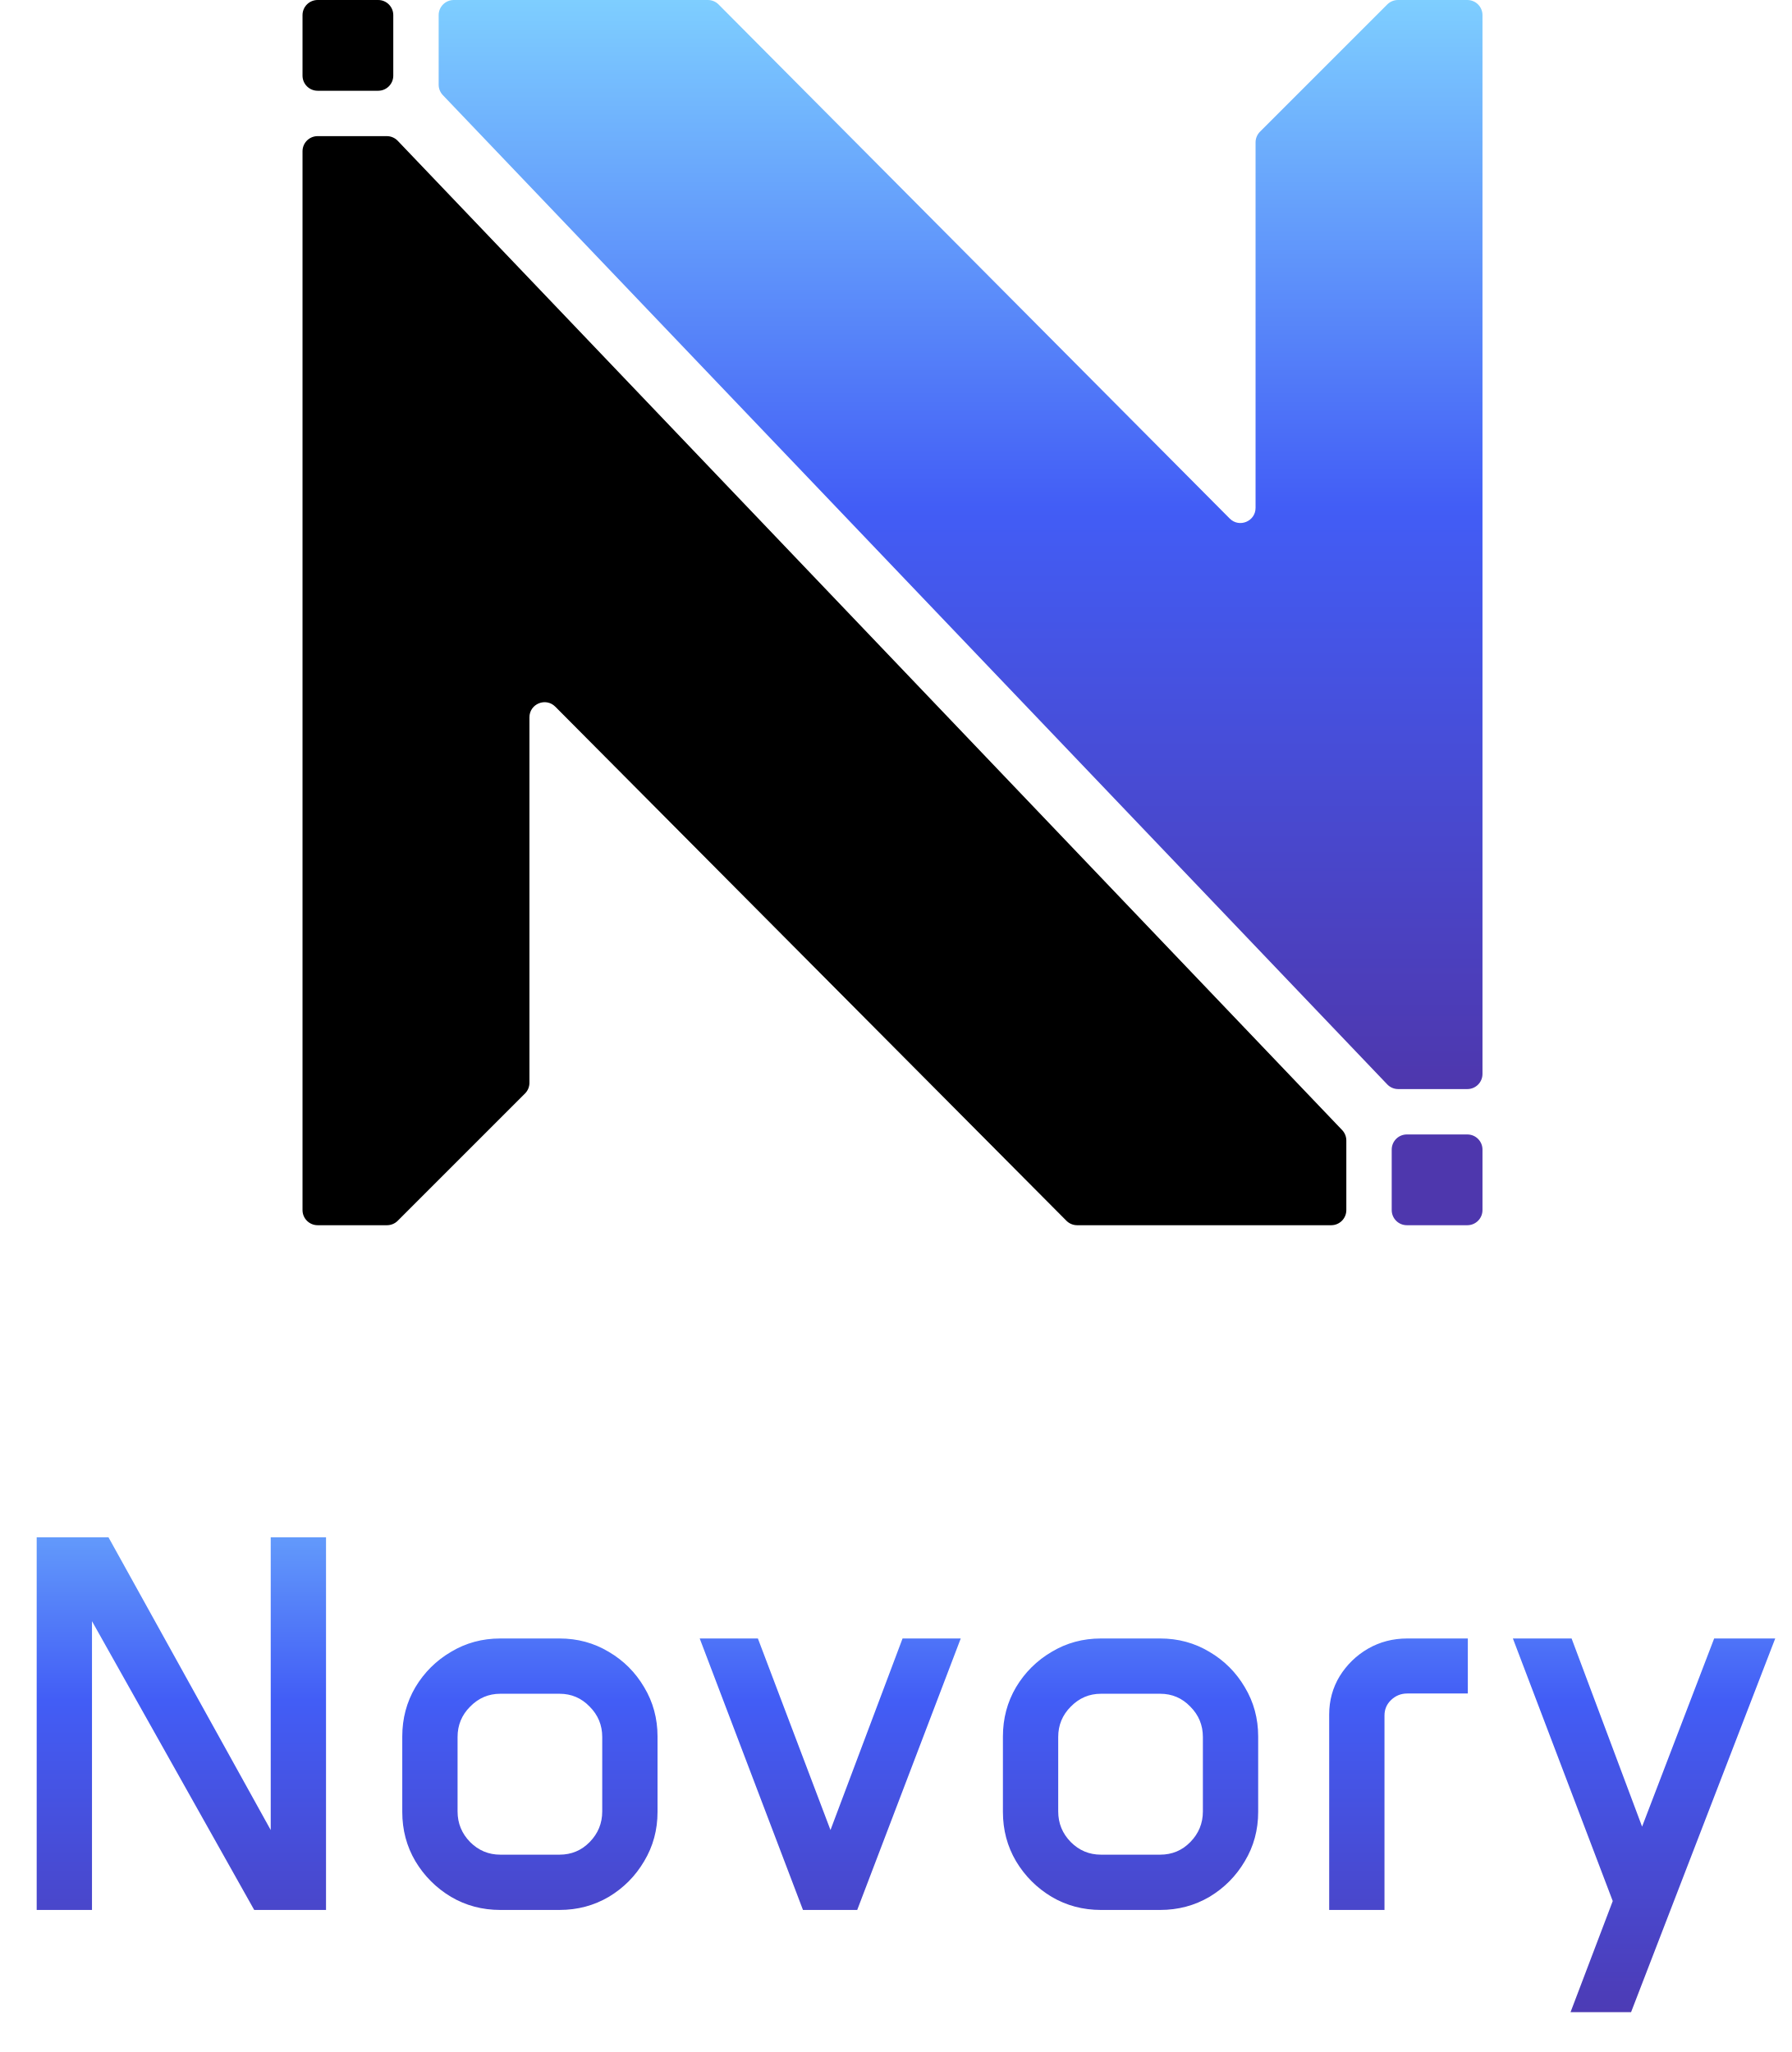
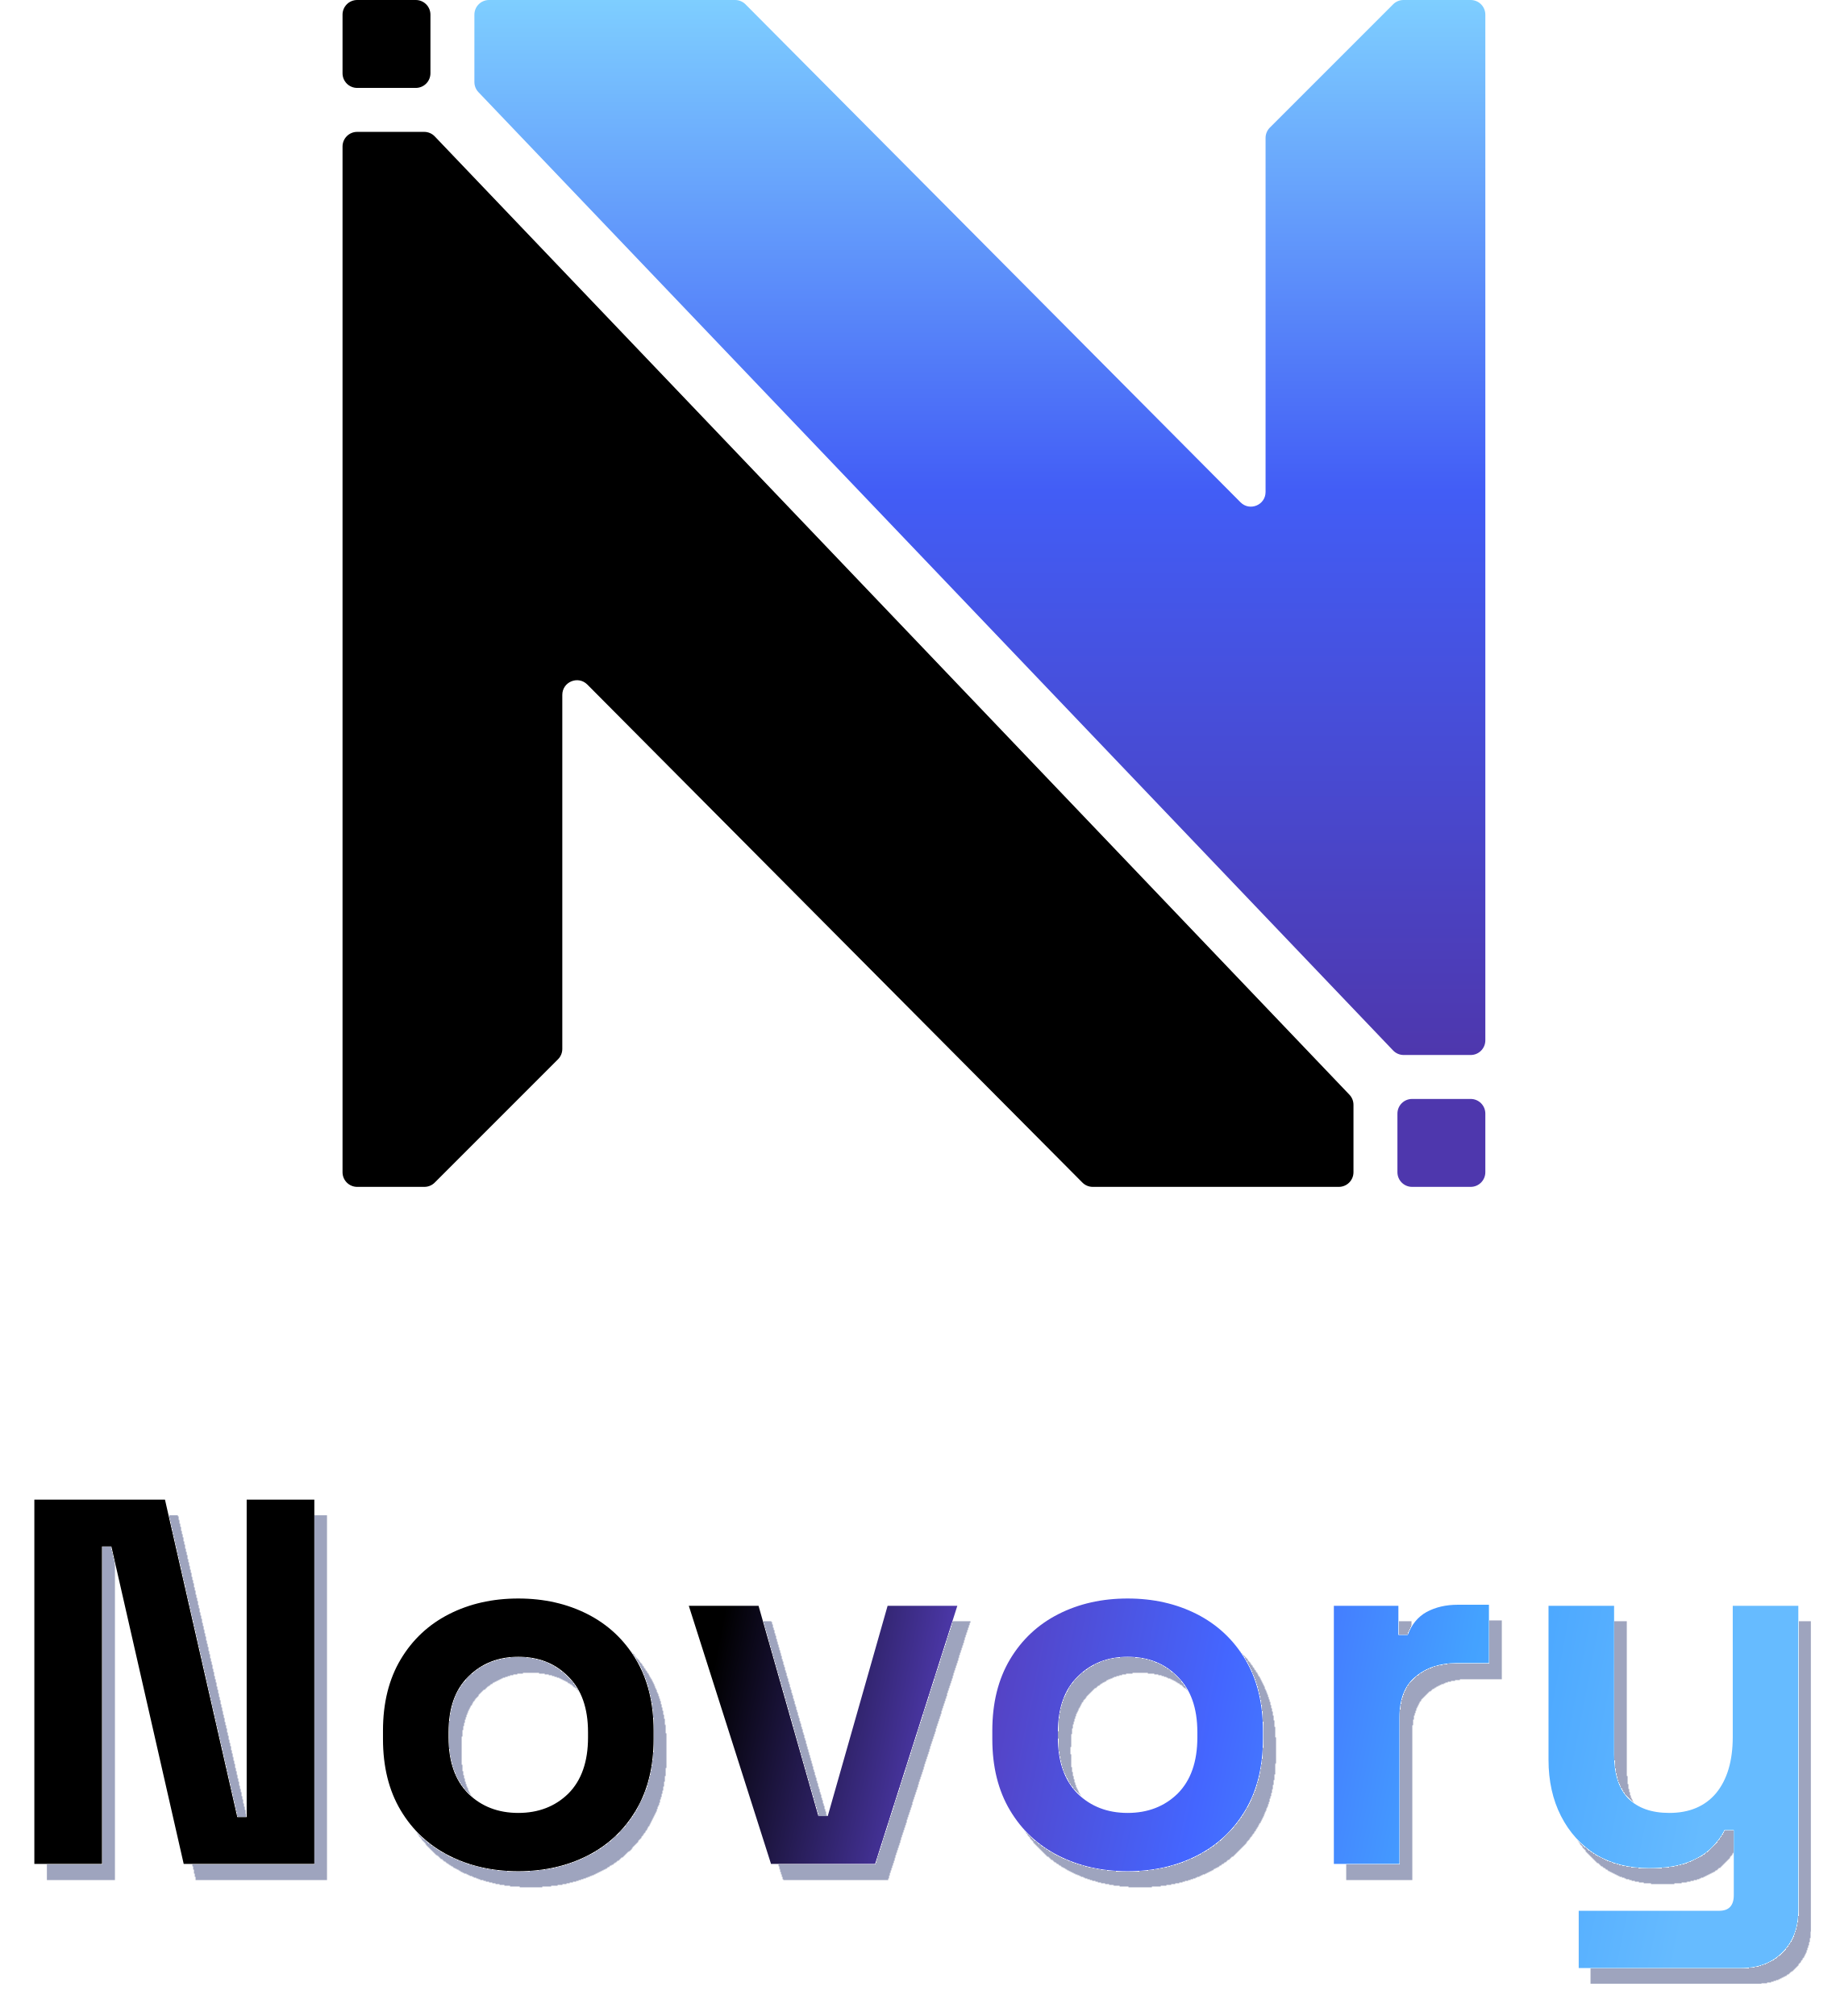
- <svg xmlns="http://www.w3.org/2000/svg" width="1107" height="1268" viewBox="0 0 1107 1268" fill="none">
-   <path d="M665.529 757.101H822.506C827.668 757.101 831.853 752.916 831.853 747.754V704.764C831.853 702.36 830.927 700.049 829.267 698.31L245.758 87.016C243.995 85.168 241.552 84.122 238.997 84.122H196.262C191.1 84.122 186.915 88.307 186.915 93.469V747.754C186.915 752.916 191.1 757.101 196.262 757.101H239.125C241.604 757.101 243.982 756.116 245.735 754.363L324.381 675.716C326.134 673.963 327.119 671.586 327.119 669.107V443.271C327.119 434.93 337.214 430.766 343.095 436.681L658.901 754.344C660.655 756.108 663.041 757.101 665.529 757.101Z" fill="black" />
-   <path d="M437.361 0H280.385C275.222 0 271.038 4.185 271.038 9.347V52.337C271.038 54.74 271.964 57.052 273.623 58.79L857.132 670.085C858.896 671.933 861.339 672.978 863.893 672.978H906.628C911.79 672.978 915.975 668.793 915.975 663.631V9.347C915.975 4.185 911.79 0 906.628 0H863.765C861.286 0 858.909 0.985 857.156 2.738L778.509 81.385C776.756 83.138 775.771 85.515 775.771 87.994V313.83C775.771 322.17 765.676 326.334 759.796 320.42L443.99 2.757C442.235 0.992 439.85 0 437.361 0Z" fill="url(#paint0_linear_21_538)" />
-   <path d="M906.628 701.019H869.24C864.078 701.019 859.894 705.204 859.894 710.366V747.754C859.894 752.916 864.078 757.101 869.24 757.101H906.628C911.79 757.101 915.975 752.916 915.975 747.754V710.366C915.975 705.204 911.79 701.019 906.628 701.019Z" fill="#4E37AD" />
-   <path d="M233.65 0H196.262C191.1 0 186.915 4.185 186.915 9.347V46.735C186.915 51.897 191.1 56.081 196.262 56.081H233.65C238.812 56.081 242.997 51.897 242.997 46.735V9.347C242.997 4.185 238.812 0 233.65 0Z" fill="black" />
-   <path d="M22.67 949.964H67.037L167.269 1130.84V949.964H201.436V1180.22H157.068L56.836 1001.78V1180.22H22.67V949.964ZM248.55 1073.03C248.55 1061.91 251.248 1051.76 256.646 1042.59C262.151 1033.41 269.492 1026.12 278.668 1020.73C287.844 1015.22 297.991 1012.47 309.11 1012.47H345.705C356.824 1012.47 366.971 1015.22 376.147 1020.73C385.323 1026.12 392.61 1033.41 398.007 1042.59C403.513 1051.76 406.265 1061.91 406.265 1073.03V1119.66C406.265 1130.78 403.513 1140.93 398.007 1150.1C392.61 1159.28 385.323 1166.62 376.147 1172.13C366.971 1177.52 356.824 1180.22 345.705 1180.22H309.11C297.991 1180.22 287.844 1177.52 278.668 1172.13C269.492 1166.62 262.151 1159.28 256.646 1150.1C251.248 1140.93 248.55 1130.78 248.55 1119.66V1073.03ZM282.716 1119.34C282.716 1126.68 285.307 1132.99 290.488 1138.28C295.67 1143.47 301.877 1146.06 309.11 1146.06H345.705C353.046 1146.06 359.253 1143.47 364.327 1138.28C369.508 1132.99 372.099 1126.68 372.099 1119.34V1073.35C372.099 1066.01 369.508 1059.75 364.327 1054.57C359.253 1049.28 353.046 1046.63 345.705 1046.63H309.11C301.877 1046.63 295.67 1049.28 290.488 1054.57C285.307 1059.75 282.716 1066.01 282.716 1073.35V1119.34ZM468.276 1012.47L513.13 1130.84L557.659 1012.47H593.607L529.646 1180.22H496.128L432.329 1012.47H468.276ZM619.671 1073.03C619.671 1061.91 622.369 1051.76 627.767 1042.59C633.272 1033.41 640.613 1026.12 649.789 1020.73C658.965 1015.22 669.112 1012.47 680.231 1012.47H716.826C727.945 1012.47 738.092 1015.22 747.268 1020.73C756.444 1026.12 763.731 1033.41 769.128 1042.59C774.634 1051.76 777.386 1061.91 777.386 1073.03V1119.66C777.386 1130.78 774.634 1140.93 769.128 1150.1C763.731 1159.28 756.444 1166.62 747.268 1172.13C738.092 1177.52 727.945 1180.22 716.826 1180.22H680.231C669.112 1180.22 658.965 1177.52 649.789 1172.13C640.613 1166.62 633.272 1159.28 627.767 1150.1C622.369 1140.93 619.671 1130.78 619.671 1119.66V1073.03ZM653.837 1119.34C653.837 1126.68 656.428 1132.99 661.609 1138.28C666.791 1143.47 672.998 1146.06 680.231 1146.06H716.826C724.167 1146.06 730.374 1143.47 735.448 1138.28C740.629 1132.99 743.22 1126.68 743.22 1119.34V1073.35C743.22 1066.01 740.629 1059.75 735.448 1054.57C730.374 1049.28 724.167 1046.63 716.826 1046.63H680.231C672.998 1046.63 666.791 1049.28 661.609 1054.57C656.428 1059.75 653.837 1066.01 653.837 1073.35V1119.34ZM821.262 1059.43C821.262 1050.79 823.421 1042.91 827.739 1035.78C832.165 1028.66 837.994 1022.99 845.227 1018.78C852.567 1014.57 860.664 1012.47 869.516 1012.47H906.92V1046.47H869.516C865.629 1046.47 862.283 1047.82 859.476 1050.52C856.777 1053.11 855.428 1056.3 855.428 1060.07V1180.22H821.262V1059.43ZM971.037 1012.47L1014.59 1128.73L1059.12 1012.47H1096.85L1007.79 1243.37H970.389L996.459 1174.72L934.765 1012.47H971.037Z" fill="url(#paint1_linear_21_538)" />
+ <svg xmlns="http://www.w3.org/2000/svg" width="1171" height="1286" viewBox="0 0 1171 1286" fill="none">
+   <path d="M697.135 757.101H854.111C859.273 757.101 863.458 752.916 863.458 747.754V704.764C863.458 702.36 862.532 700.049 860.872 698.31L277.364 87.016C275.6 85.168 273.157 84.122 270.603 84.122H227.868C222.705 84.122 218.521 88.307 218.521 93.469V747.754C218.521 752.916 222.705 757.101 227.868 757.101H270.731C273.21 757.101 275.587 756.116 277.34 754.363L355.987 675.716C357.74 673.963 358.724 671.586 358.724 669.107V443.271C358.724 434.93 368.82 430.766 374.7 436.681L690.506 754.344C692.26 756.108 694.646 757.101 697.135 757.101Z" fill="black" />
+   <path d="M468.967 0H311.99C306.828 0 302.643 4.185 302.643 9.347V52.337C302.643 54.74 303.569 57.052 305.229 58.79L888.737 670.085C890.501 671.933 892.944 672.978 895.498 672.978H938.233C943.396 672.978 947.58 668.793 947.58 663.631V9.347C947.58 4.185 943.396 0 938.233 0H895.37C892.892 0 890.514 0.985 888.761 2.738L810.114 81.385C808.361 83.138 807.377 85.515 807.377 87.994V313.83C807.377 322.17 797.281 326.334 791.401 320.42L475.595 2.757C473.841 0.992 471.455 0 468.967 0Z" fill="url(#paint0_linear_21_538)" />
+   <path d="M938.233 701.019H900.846C895.684 701.019 891.499 705.204 891.499 710.366V747.754C891.499 752.916 895.684 757.101 900.846 757.101H938.233C943.396 757.101 947.58 752.916 947.58 747.754V710.366C947.58 705.204 943.396 701.019 938.233 701.019Z" fill="#4E37AD" />
+   <path d="M265.255 0H227.868C222.705 0 218.521 4.185 218.521 9.347V46.735C218.521 51.897 222.705 56.081 227.868 56.081H265.255C270.417 56.081 274.602 51.897 274.602 46.735V9.347C274.602 4.185 270.417 0 265.255 0Z" fill="black" />
+   <g filter="url(#filter0_d_21_538)">
+     <path d="M21.912 1189V956.6H105.244L151.392 1159.12H157.368V956.6H200.528V1189H117.196L71.048 986.48H65.072V1189H21.912ZM330.646 1193.65C314.267 1193.65 299.549 1190.33 286.49 1183.69C273.431 1177.05 263.139 1167.42 255.614 1154.8C248.089 1142.19 244.326 1127.03 244.326 1109.32V1104.01C244.326 1086.3 248.089 1071.14 255.614 1058.52C263.139 1045.91 273.431 1036.28 286.49 1029.64C299.549 1023 314.267 1019.68 330.646 1019.68C347.025 1019.68 361.743 1023 374.802 1029.64C387.861 1036.28 398.153 1045.91 405.678 1058.52C413.203 1071.14 416.966 1086.3 416.966 1104.01V1109.32C416.966 1127.03 413.203 1142.19 405.678 1154.8C398.153 1167.42 387.861 1177.05 374.802 1183.69C361.743 1190.33 347.025 1193.65 330.646 1193.65ZM330.646 1156.46C343.483 1156.46 354.107 1152.37 362.518 1144.18C370.929 1135.77 375.134 1123.82 375.134 1108.32V1105C375.134 1089.51 370.929 1077.67 362.518 1069.48C354.329 1061.07 343.705 1056.86 330.646 1056.86C317.809 1056.86 307.185 1061.07 298.774 1069.48C290.363 1077.67 286.158 1089.51 286.158 1105V1108.32C286.158 1123.82 290.363 1135.77 298.774 1144.18C307.185 1152.37 317.809 1156.46 330.646 1156.46ZM491.884 1189L439.428 1024.33H483.916L522.096 1158.46H528.072L566.252 1024.33H610.74L558.284 1189H491.884ZM719.371 1193.65C702.993 1193.65 688.274 1190.33 675.215 1183.69C662.157 1177.05 651.865 1167.42 644.339 1154.8C636.814 1142.19 633.051 1127.03 633.051 1109.32V1104.01C633.051 1086.3 636.814 1071.14 644.339 1058.52C651.865 1045.91 662.157 1036.28 675.215 1029.64C688.274 1023 702.993 1019.68 719.371 1019.68C735.75 1019.68 750.469 1023 763.527 1029.64C776.586 1036.28 786.878 1045.91 794.403 1058.52C801.929 1071.14 805.691 1086.3 805.691 1104.01V1109.32C805.691 1127.03 801.929 1142.19 794.403 1154.8C786.878 1167.42 776.586 1177.05 763.527 1183.69C750.469 1190.33 735.75 1193.65 719.371 1193.65ZM719.371 1156.46C732.209 1156.46 742.833 1152.37 751.243 1144.18C759.654 1135.77 763.859 1123.82 763.859 1108.32V1105C763.859 1089.51 759.654 1077.67 751.243 1069.48C743.054 1061.07 732.43 1056.86 719.371 1056.86C706.534 1056.86 695.91 1061.07 687.499 1069.48C679.089 1077.67 674.883 1089.51 674.883 1105V1108.32C674.883 1123.82 679.089 1135.77 687.499 1144.18C695.91 1152.37 706.534 1156.46 719.371 1156.46ZM850.945 1189V1024.33H892.113V1042.92H898.089C900.523 1036.28 904.507 1031.41 910.041 1028.31C915.795 1025.21 922.435 1023.66 929.961 1023.66H949.881V1060.85H929.297C918.673 1060.85 909.93 1063.73 903.069 1069.48C896.207 1075.01 892.777 1083.65 892.777 1095.38V1189H850.945ZM1007.15 1255.4V1218.88H1096.79C1102.98 1218.88 1106.08 1215.56 1106.08 1208.92V1167.42H1100.11C1098.33 1171.18 1095.57 1174.95 1091.81 1178.71C1088.04 1182.47 1082.95 1185.57 1076.53 1188C1070.11 1190.44 1061.93 1191.66 1051.97 1191.66C1039.13 1191.66 1027.84 1188.78 1018.1 1183.02C1008.58 1177.05 1001.17 1168.86 995.857 1158.46C990.545 1148.05 987.889 1136.1 987.889 1122.6V1024.33H1029.72V1119.28C1029.72 1131.67 1032.71 1140.97 1038.69 1147.17C1044.88 1153.37 1053.63 1156.46 1064.91 1156.46C1077.75 1156.46 1087.71 1152.26 1094.79 1143.85C1101.88 1135.22 1105.42 1123.26 1105.42 1107.99V1024.33H1147.25V1218.22C1147.25 1229.5 1143.93 1238.47 1137.29 1245.11C1130.65 1251.97 1121.8 1255.4 1110.73 1255.4H1007.15Z" fill="url(#paint1_radial_21_538)" />
+   </g>
  <defs>
-     <linearGradient id="paint0_linear_21_538" x1="593.506" y1="0" x2="593.506" y2="672.978" gradientUnits="userSpaceOnUse">
+     <filter id="filter0_d_21_538" x="21.912" y="956.6" width="1133.34" height="308.8" filterUnits="userSpaceOnUse" color-interpolation-filters="sRGB">
+       <feFlood flood-opacity="0" result="BackgroundImageFix" />
+       <feColorMatrix in="SourceAlpha" type="matrix" values="0 0 0 0 0 0 0 0 0 0 0 0 0 0 0 0 0 0 127 0" result="hardAlpha" />
+       <feOffset dx="8" dy="10" />
+       <feComposite in2="hardAlpha" operator="out" />
+       <feColorMatrix type="matrix" values="0 0 0 0 0.046 0 0 0 0 0.103 0 0 0 0 0.359 0 0 0 0.4 0" />
+       <feBlend mode="normal" in2="BackgroundImageFix" result="effect1_dropShadow_21_538" />
+       <feBlend mode="normal" in="SourceGraphic" in2="effect1_dropShadow_21_538" result="shape" />
+     </filter>
+     <linearGradient id="paint0_linear_21_538" x1="625.112" y1="0" x2="625.112" y2="672.978" gradientUnits="userSpaceOnUse">
      <stop stop-color="#7ECEFF" />
      <stop offset="0.466" stop-color="#425DF6" />
      <stop offset="1" stop-color="#4E37AD" />
    </linearGradient>
-     <linearGradient id="paint1_linear_21_538" x1="553.5" y1="862.223" x2="553.5" y2="1267.22" gradientUnits="userSpaceOnUse">
-       <stop stop-color="#7ECEFF" />
-       <stop offset="0.466" stop-color="#425DF6" />
-       <stop offset="1" stop-color="#4E37AD" />
-     </linearGradient>
+     <radialGradient id="paint1_radial_21_538" cx="0" cy="0" r="1" gradientTransform="matrix(1085.97 236.996 -654.533 3276.1 7.51838e-06 952.725)" gradientUnits="userSpaceOnUse">
+       <stop offset="0.42" />
+       <stop offset="0.57" stop-color="#563FBF" />
+       <stop offset="0.71" stop-color="#4466FF" />
+       <stop offset="0.85" stop-color="#44A2FF" />
+       <stop offset="1" stop-color="#66BBFF" />
+     </radialGradient>
  </defs>
</svg>
